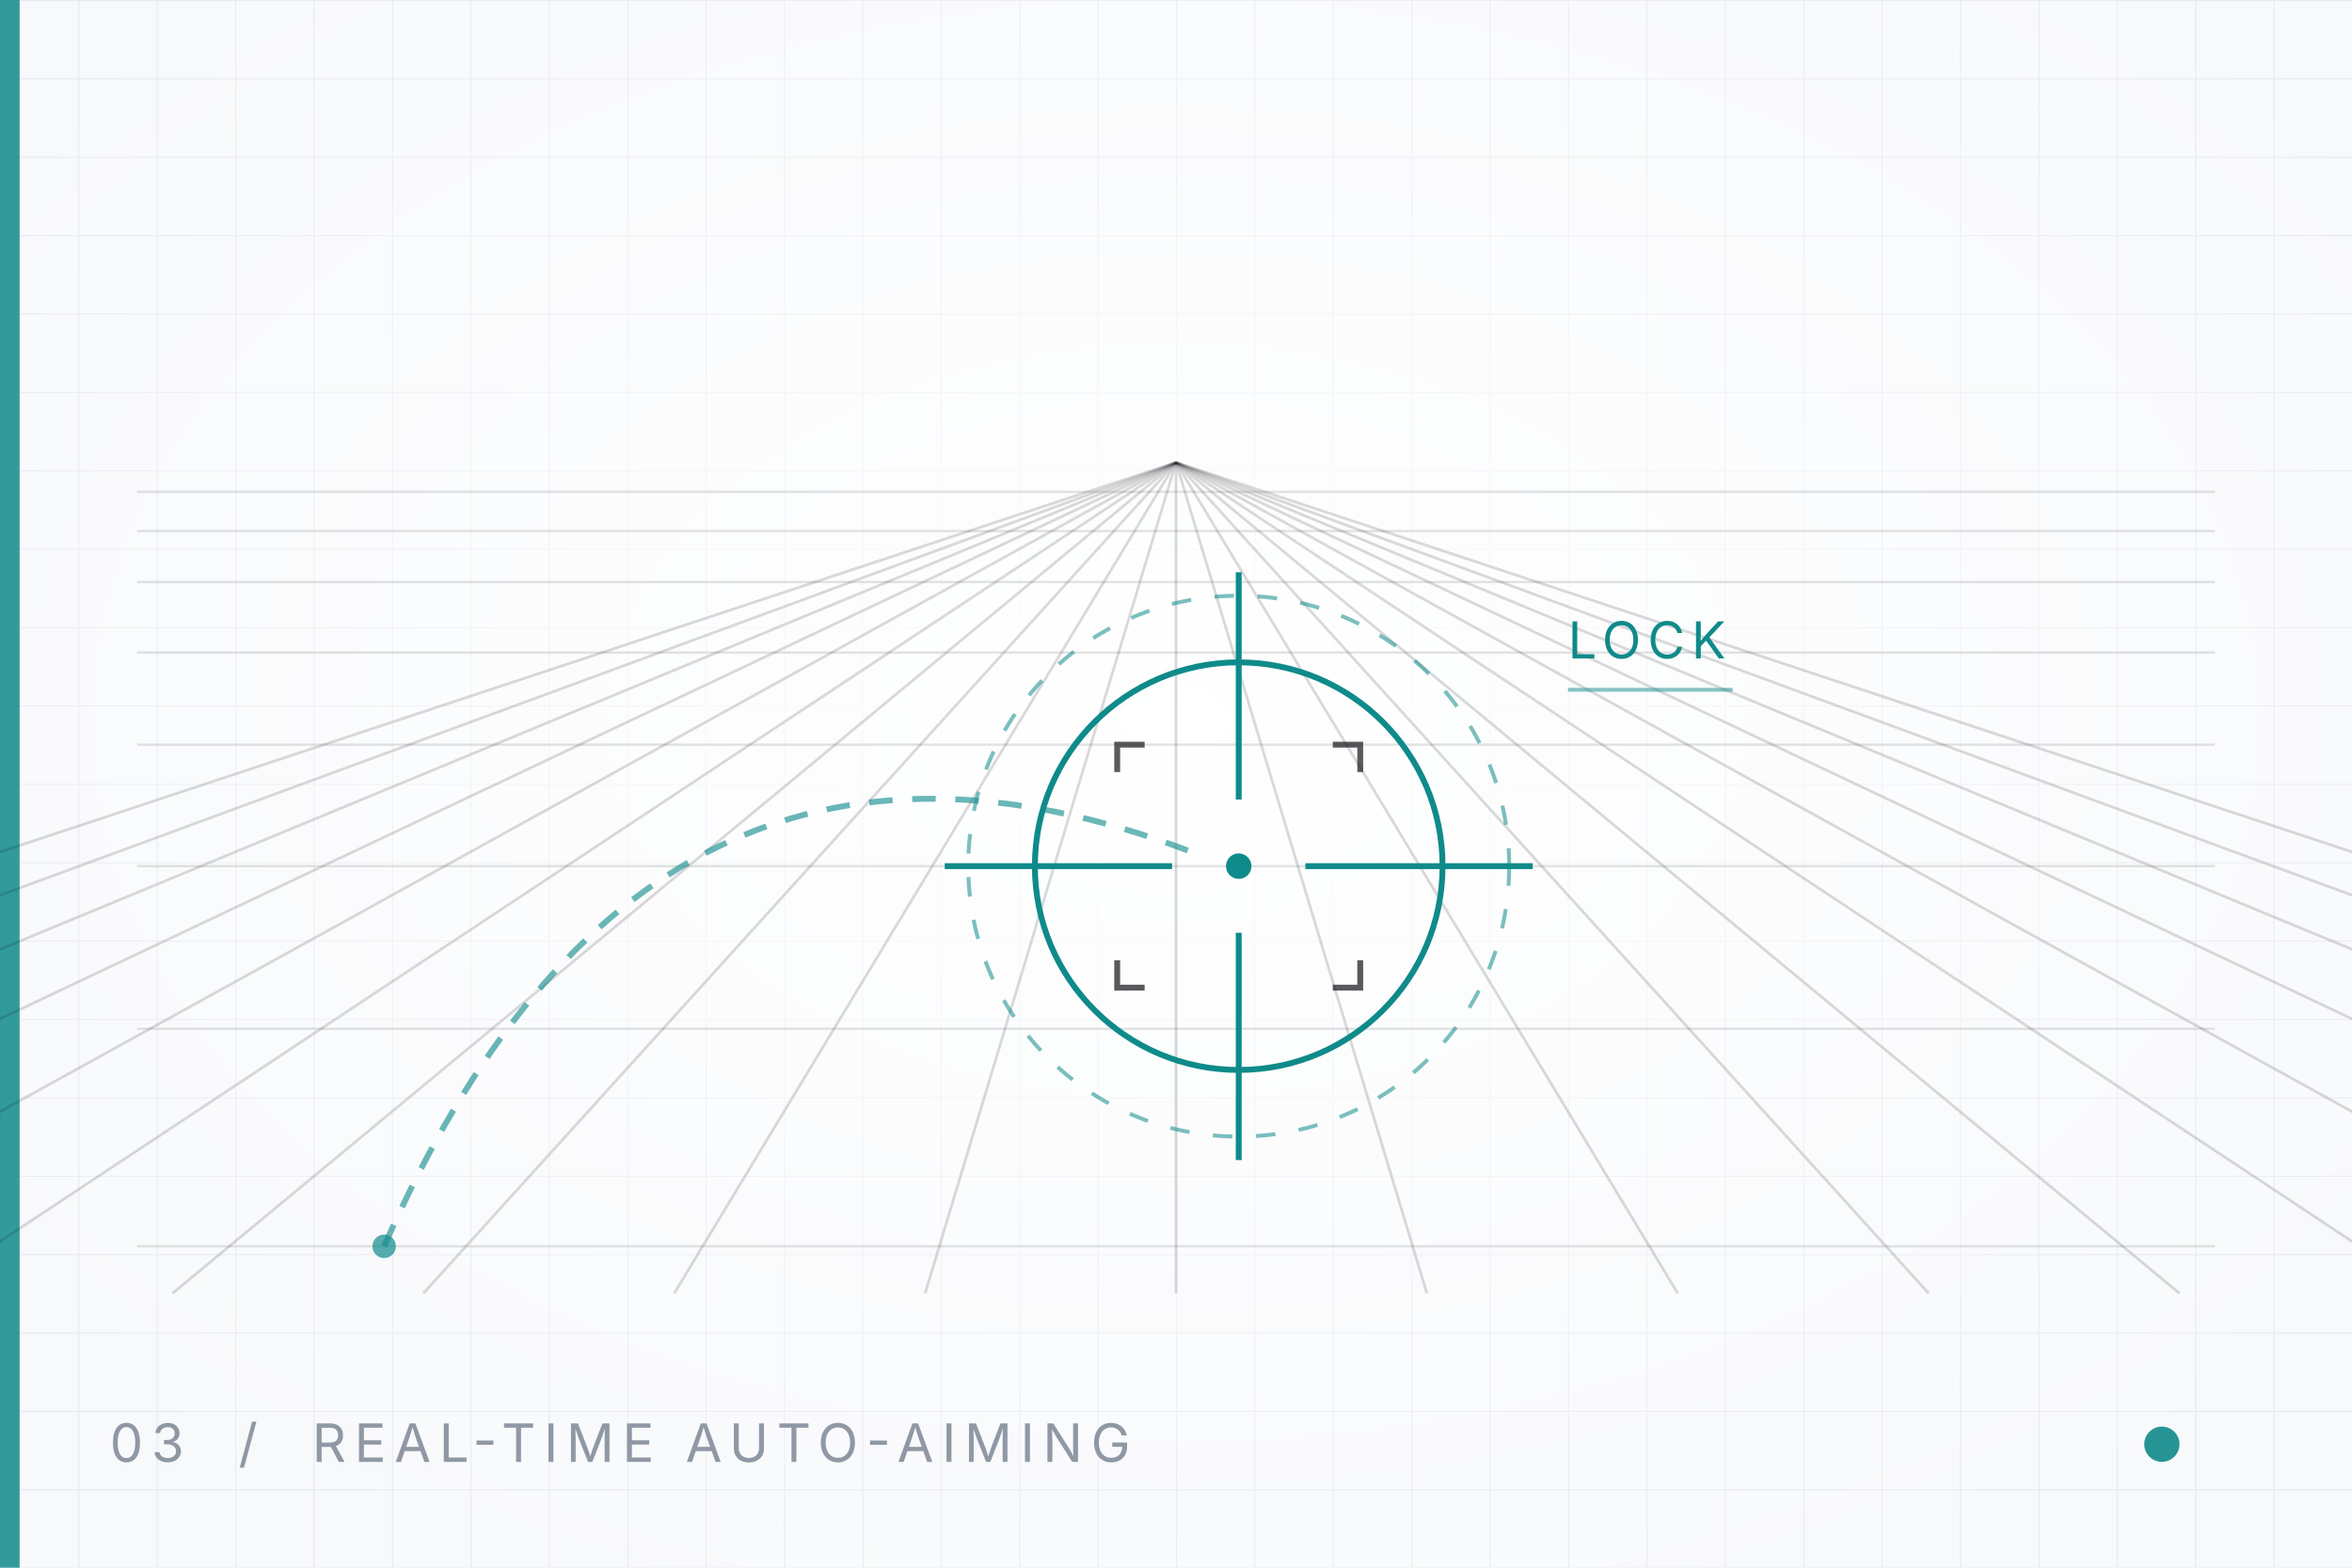
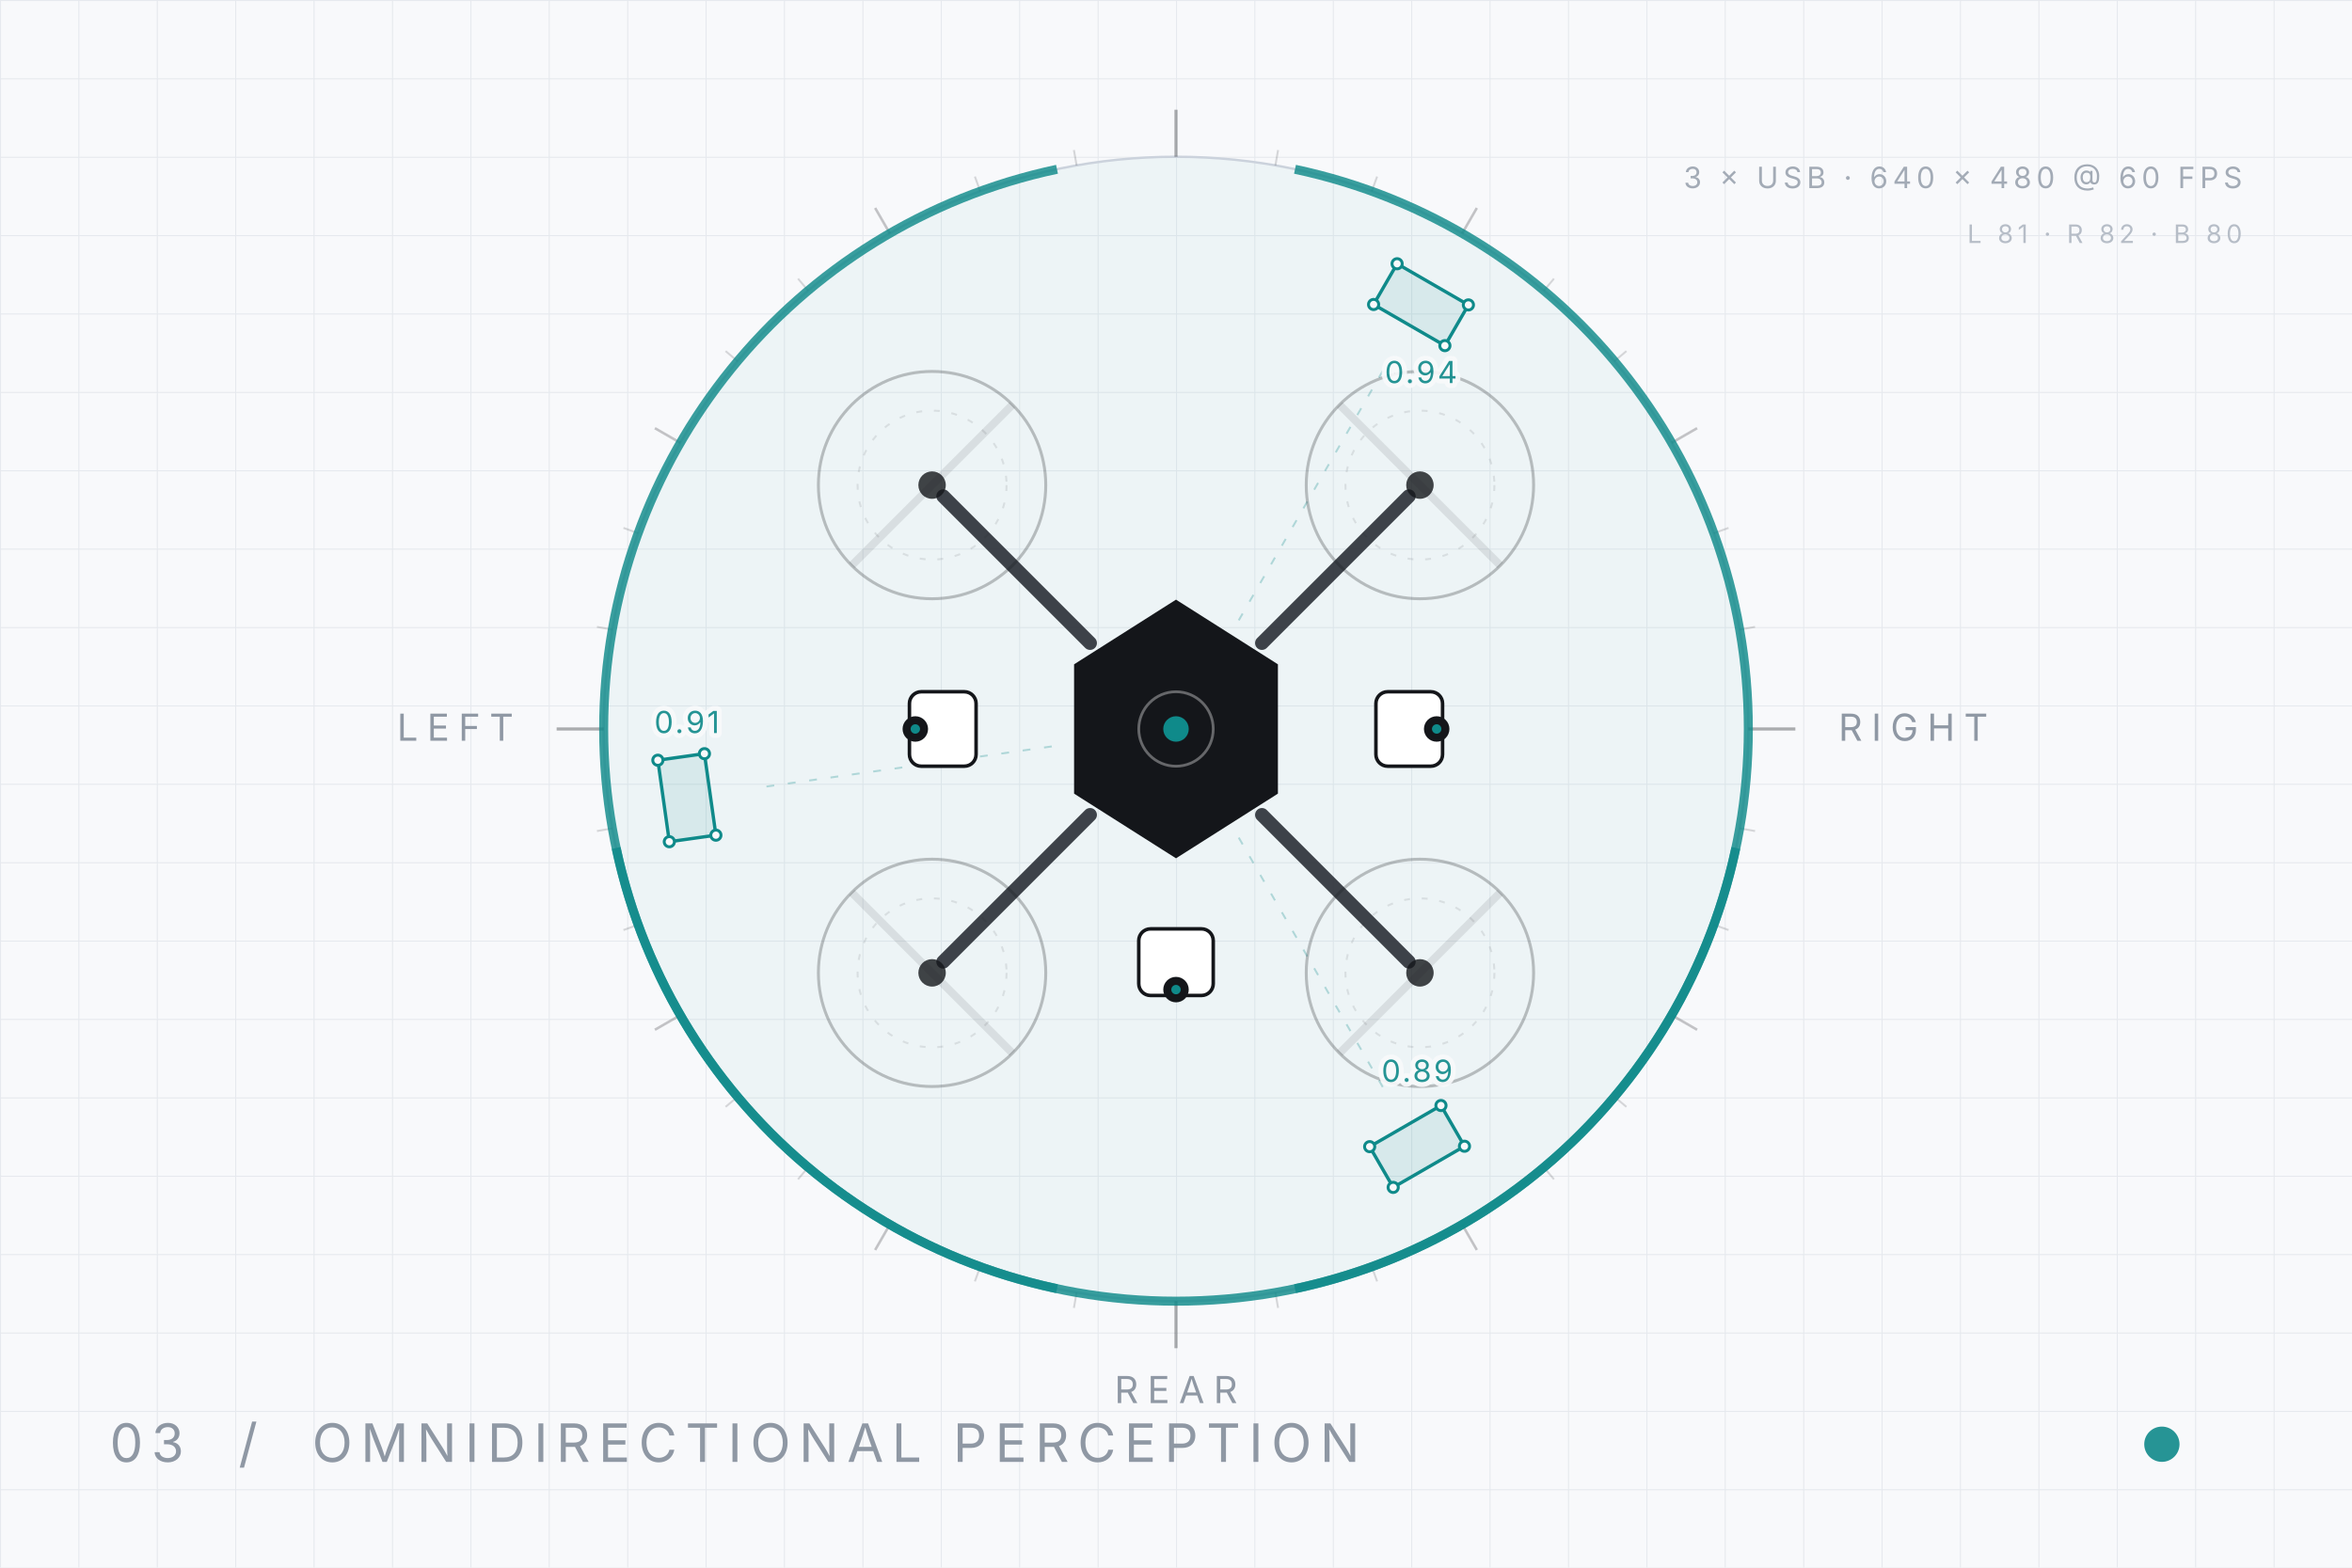
- <svg xmlns="http://www.w3.org/2000/svg" viewBox="0 0 1200 800" width="1200" height="800" role="img" aria-label="UAV auto-aiming reticle">
+ <svg xmlns="http://www.w3.org/2000/svg" viewBox="0 0 1200 800" width="1200" height="800" role="img" aria-label="Top-down view of the UAV: three USB cameras sweep 360 degrees of coverage, three armor plates detected">
  <defs>
    <pattern id="grid" width="40" height="40" patternUnits="userSpaceOnUse">
      <path d="M40 0H0V40" fill="none" stroke="#e6e9ee" stroke-width="1" />
    </pattern>
-     <radialGradient id="glow" cx="50%" cy="46%" r="62%">
-       <stop offset="0%" stop-color="#ffffff" stop-opacity="0.95" />
-       <stop offset="100%" stop-color="#ffffff" stop-opacity="0" />
-     </radialGradient>
  </defs>
  <rect width="1200" height="800" fill="#f8f9fb" />
  <rect width="1200" height="800" fill="url(#grid)" />
-   <rect width="1200" height="800" fill="url(#glow)" />
-   <rect x="0" y="0" width="10" height="800" fill="#0f8a8a" opacity="0.85" />
-   <line x1="600" y1="236" x2="-680" y2="660" stroke="#14161a" stroke-width="1.4" opacity="0.16" />
-   <line x1="600" y1="236" x2="-552" y2="660" stroke="#14161a" stroke-width="1.4" opacity="0.16" />
-   <line x1="600" y1="236" x2="-424" y2="660" stroke="#14161a" stroke-width="1.4" opacity="0.16" />
-   <line x1="600" y1="236" x2="-296" y2="660" stroke="#14161a" stroke-width="1.4" opacity="0.16" />
-   <line x1="600" y1="236" x2="-168" y2="660" stroke="#14161a" stroke-width="1.4" opacity="0.16" />
-   <line x1="600" y1="236" x2="-40" y2="660" stroke="#14161a" stroke-width="1.4" opacity="0.16" />
-   <line x1="600" y1="236" x2="88" y2="660" stroke="#14161a" stroke-width="1.4" opacity="0.16" />
-   <line x1="600" y1="236" x2="216" y2="660" stroke="#14161a" stroke-width="1.4" opacity="0.16" />
-   <line x1="600" y1="236" x2="344" y2="660" stroke="#14161a" stroke-width="1.4" opacity="0.16" />
-   <line x1="600" y1="236" x2="472" y2="660" stroke="#14161a" stroke-width="1.4" opacity="0.16" />
-   <line x1="600" y1="236" x2="600" y2="660" stroke="#14161a" stroke-width="1.4" opacity="0.16" />
-   <line x1="600" y1="236" x2="728" y2="660" stroke="#14161a" stroke-width="1.4" opacity="0.16" />
-   <line x1="600" y1="236" x2="856" y2="660" stroke="#14161a" stroke-width="1.4" opacity="0.16" />
-   <line x1="600" y1="236" x2="984" y2="660" stroke="#14161a" stroke-width="1.4" opacity="0.16" />
-   <line x1="600" y1="236" x2="1112" y2="660" stroke="#14161a" stroke-width="1.4" opacity="0.16" />
-   <line x1="600" y1="236" x2="1240" y2="660" stroke="#14161a" stroke-width="1.4" opacity="0.16" />
-   <line x1="600" y1="236" x2="1368" y2="660" stroke="#14161a" stroke-width="1.4" opacity="0.16" />
-   <line x1="600" y1="236" x2="1496" y2="660" stroke="#14161a" stroke-width="1.4" opacity="0.16" />
-   <line x1="600" y1="236" x2="1624" y2="660" stroke="#14161a" stroke-width="1.4" opacity="0.16" />
-   <line x1="600" y1="236" x2="1752" y2="660" stroke="#14161a" stroke-width="1.4" opacity="0.16" />
-   <line x1="600" y1="236" x2="1880" y2="660" stroke="#14161a" stroke-width="1.4" opacity="0.16" />
-   <line x1="70" y1="251" x2="1130" y2="251" stroke="#14161a" stroke-width="1.2" opacity="0.12" />
-   <line x1="70" y1="271" x2="1130" y2="271" stroke="#14161a" stroke-width="1.2" opacity="0.12" />
-   <line x1="70" y1="297" x2="1130" y2="297" stroke="#14161a" stroke-width="1.2" opacity="0.12" />
-   <line x1="70" y1="333" x2="1130" y2="333" stroke="#14161a" stroke-width="1.2" opacity="0.12" />
-   <line x1="70" y1="380" x2="1130" y2="380" stroke="#14161a" stroke-width="1.2" opacity="0.12" />
-   <line x1="70" y1="442" x2="1130" y2="442" stroke="#14161a" stroke-width="1.2" opacity="0.12" />
-   <line x1="70" y1="525" x2="1130" y2="525" stroke="#14161a" stroke-width="1.2" opacity="0.12" />
-   <line x1="70" y1="636" x2="1130" y2="636" stroke="#14161a" stroke-width="1.2" opacity="0.12" />
-   <path d="M196 636 Q 330 330 606 434" fill="none" stroke="#0f8a8a" stroke-width="3" stroke-dasharray="12 10" opacity="0.62" />
-   <circle cx="196" cy="636" r="6" fill="#0f8a8a" opacity="0.7" />
-   <circle cx="632" cy="442" r="104" fill="none" stroke="#0f8a8a" stroke-width="3" />
-   <circle cx="632" cy="442" r="138" fill="none" stroke="#0f8a8a" stroke-width="2" stroke-dasharray="10 12" opacity="0.55" />
-   <line x1="482" y1="442" x2="598" y2="442" stroke="#0f8a8a" stroke-width="3" />
-   <line x1="666" y1="442" x2="782" y2="442" stroke="#0f8a8a" stroke-width="3" />
-   <line x1="632" y1="292" x2="632" y2="408" stroke="#0f8a8a" stroke-width="3" />
-   <line x1="632" y1="476" x2="632" y2="592" stroke="#0f8a8a" stroke-width="3" />
-   <circle cx="632" cy="442" r="6.5" fill="#0f8a8a" />
-   <g stroke="#14161a" stroke-width="3" opacity="0.7" fill="none">
-     <path d="M570 394 v-14 h14" />
-     <path d="M694 394 v-14 h-14" />
-     <path d="M570 490 v14 h14" />
-     <path d="M694 490 v14 h-14" />
+   <circle cx="600" cy="372" r="292" fill="#0f8a8a" fill-opacity="0.045" />
+   <circle cx="600" cy="372" r="292" fill="none" stroke="#cbd2dc" stroke-width="1.2" />
+   <line x1="600" y1="80" x2="600" y2="56" stroke="#14161a" stroke-width="1.6" opacity="0.34" />
+   <line x1="650.71" y1="84.44" x2="652.09" y2="76.56" stroke="#14161a" stroke-width="1" opacity="0.16" />
+   <line x1="699.87" y1="97.61" x2="702.61" y2="90.09" stroke="#14161a" stroke-width="1" opacity="0.16" />
+   <line x1="746" y1="119.12" x2="753.5" y2="106.13" stroke="#14161a" stroke-width="1.3" opacity="0.24" />
+   <line x1="787.69" y1="148.32" x2="792.84" y2="142.19" stroke="#14161a" stroke-width="1" opacity="0.16" />
+   <line x1="823.68" y1="184.31" x2="829.81" y2="179.16" stroke="#14161a" stroke-width="1" opacity="0.16" />
+   <line x1="852.88" y1="226" x2="865.87" y2="218.5" stroke="#14161a" stroke-width="1.3" opacity="0.24" />
+   <line x1="874.39" y1="272.13" x2="881.91" y2="269.39" stroke="#14161a" stroke-width="1" opacity="0.16" />
+   <line x1="887.56" y1="321.29" x2="895.44" y2="319.91" stroke="#14161a" stroke-width="1" opacity="0.16" />
+   <line x1="892" y1="372" x2="916" y2="372" stroke="#14161a" stroke-width="1.6" opacity="0.34" />
+   <line x1="887.56" y1="422.71" x2="895.44" y2="424.09" stroke="#14161a" stroke-width="1" opacity="0.16" />
+   <line x1="874.39" y1="471.87" x2="881.91" y2="474.61" stroke="#14161a" stroke-width="1" opacity="0.16" />
+   <line x1="852.88" y1="518" x2="865.87" y2="525.5" stroke="#14161a" stroke-width="1.3" opacity="0.24" />
+   <line x1="823.68" y1="559.69" x2="829.81" y2="564.84" stroke="#14161a" stroke-width="1" opacity="0.16" />
+   <line x1="787.69" y1="595.68" x2="792.84" y2="601.81" stroke="#14161a" stroke-width="1" opacity="0.16" />
+   <line x1="746" y1="624.88" x2="753.5" y2="637.87" stroke="#14161a" stroke-width="1.3" opacity="0.24" />
+   <line x1="699.87" y1="646.39" x2="702.61" y2="653.91" stroke="#14161a" stroke-width="1" opacity="0.16" />
+   <line x1="650.71" y1="659.56" x2="652.09" y2="667.44" stroke="#14161a" stroke-width="1" opacity="0.16" />
+   <line x1="600" y1="664" x2="600" y2="688" stroke="#14161a" stroke-width="1.6" opacity="0.34" />
+   <line x1="549.29" y1="659.56" x2="547.91" y2="667.44" stroke="#14161a" stroke-width="1" opacity="0.16" />
+   <line x1="500.13" y1="646.39" x2="497.39" y2="653.91" stroke="#14161a" stroke-width="1" opacity="0.16" />
+   <line x1="454" y1="624.88" x2="446.5" y2="637.87" stroke="#14161a" stroke-width="1.3" opacity="0.24" />
+   <line x1="412.31" y1="595.68" x2="407.16" y2="601.81" stroke="#14161a" stroke-width="1" opacity="0.16" />
+   <line x1="376.32" y1="559.69" x2="370.19" y2="564.84" stroke="#14161a" stroke-width="1" opacity="0.16" />
+   <line x1="347.12" y1="518" x2="334.13" y2="525.5" stroke="#14161a" stroke-width="1.3" opacity="0.24" />
+   <line x1="325.61" y1="471.87" x2="318.09" y2="474.61" stroke="#14161a" stroke-width="1" opacity="0.16" />
+   <line x1="312.44" y1="422.71" x2="304.56" y2="424.09" stroke="#14161a" stroke-width="1" opacity="0.16" />
+   <line x1="308" y1="372" x2="284" y2="372" stroke="#14161a" stroke-width="1.6" opacity="0.34" />
+   <line x1="312.44" y1="321.29" x2="304.56" y2="319.91" stroke="#14161a" stroke-width="1" opacity="0.16" />
+   <line x1="325.61" y1="272.13" x2="318.09" y2="269.39" stroke="#14161a" stroke-width="1" opacity="0.16" />
+   <line x1="347.12" y1="226" x2="334.13" y2="218.5" stroke="#14161a" stroke-width="1.3" opacity="0.24" />
+   <line x1="376.32" y1="184.31" x2="370.19" y2="179.16" stroke="#14161a" stroke-width="1" opacity="0.16" />
+   <line x1="412.31" y1="148.32" x2="407.16" y2="142.19" stroke="#14161a" stroke-width="1" opacity="0.16" />
+   <line x1="454" y1="119.12" x2="446.5" y2="106.13" stroke="#14161a" stroke-width="1.3" opacity="0.24" />
+   <line x1="500.13" y1="97.61" x2="497.39" y2="90.09" stroke="#14161a" stroke-width="1" opacity="0.16" />
+   <line x1="549.29" y1="84.44" x2="547.91" y2="76.56" stroke="#14161a" stroke-width="1" opacity="0.16" />
+   <path d="M 660.71 86.38 A 292 292 0 0 1 660.71 657.62" fill="none" stroke="#0f8a8a" stroke-width="4.6" stroke-opacity="0.82" stroke-linecap="butt" />
+   <path d="M 885.62 432.71 A 292 292 0 0 1 314.38 432.71" fill="none" stroke="#0f8a8a" stroke-width="4.6" stroke-opacity="0.82" stroke-linecap="butt" />
+   <path d="M 539.29 657.62 A 292 292 0 0 1 539.29 86.38" fill="none" stroke="#0f8a8a" stroke-width="4.6" stroke-opacity="0.82" stroke-linecap="butt" />
+   <line x1="632" y1="316.57" x2="708" y2="184.94" stroke="#0f8a8a" stroke-width="1" stroke-dasharray="4 7" opacity="0.28" />
+   <line x1="632" y1="427.43" x2="706" y2="555.6" stroke="#0f8a8a" stroke-width="1" stroke-dasharray="4 7" opacity="0.28" />
+   <line x1="536.62" y1="380.91" x2="384.12" y2="402.34" stroke="#0f8a8a" stroke-width="1" stroke-dasharray="4 7" opacity="0.28" />
+   <line x1="643.84" y1="328.16" x2="718.79" y2="253.21" stroke="#2a2f36" stroke-width="7" stroke-linecap="round" opacity="0.9" />
+   <line x1="643.84" y1="415.84" x2="718.79" y2="490.79" stroke="#2a2f36" stroke-width="7" stroke-linecap="round" opacity="0.9" />
+   <line x1="556.16" y1="415.84" x2="481.21" y2="490.79" stroke="#2a2f36" stroke-width="7" stroke-linecap="round" opacity="0.9" />
+   <line x1="556.16" y1="328.16" x2="481.21" y2="253.21" stroke="#2a2f36" stroke-width="7" stroke-linecap="round" opacity="0.9" />
+   <circle cx="724.45" cy="247.55" r="58" fill="none" stroke="#14161a" stroke-width="1.5" opacity="0.26" />
+   <circle cx="724.45" cy="247.55" r="38" fill="none" stroke="#14161a" stroke-width="1" opacity="0.10" stroke-dasharray="3 6" />
+   <circle cx="724.45" cy="247.55" r="7" fill="#14161a" opacity="0.8" />
+   <line x1="666.45" y1="247.55" x2="782.45" y2="247.55" stroke="#14161a" stroke-width="4" opacity="0.10" transform="rotate(45 724.45 247.55)" />
+   <circle cx="724.45" cy="496.45" r="58" fill="none" stroke="#14161a" stroke-width="1.5" opacity="0.26" />
+   <circle cx="724.45" cy="496.45" r="38" fill="none" stroke="#14161a" stroke-width="1" opacity="0.10" stroke-dasharray="3 6" />
+   <circle cx="724.45" cy="496.45" r="7" fill="#14161a" opacity="0.8" />
+   <line x1="666.45" y1="496.45" x2="782.45" y2="496.45" stroke="#14161a" stroke-width="4" opacity="0.10" transform="rotate(135 724.45 496.45)" />
+   <circle cx="475.55" cy="496.45" r="58" fill="none" stroke="#14161a" stroke-width="1.5" opacity="0.26" />
+   <circle cx="475.55" cy="496.45" r="38" fill="none" stroke="#14161a" stroke-width="1" opacity="0.10" stroke-dasharray="3 6" />
+   <circle cx="475.55" cy="496.45" r="7" fill="#14161a" opacity="0.8" />
+   <line x1="417.55" y1="496.45" x2="533.55" y2="496.45" stroke="#14161a" stroke-width="4" opacity="0.10" transform="rotate(225 475.55 496.45)" />
+   <circle cx="475.55" cy="247.55" r="58" fill="none" stroke="#14161a" stroke-width="1.5" opacity="0.26" />
+   <circle cx="475.55" cy="247.55" r="38" fill="none" stroke="#14161a" stroke-width="1" opacity="0.10" stroke-dasharray="3 6" />
+   <circle cx="475.55" cy="247.55" r="7" fill="#14161a" opacity="0.8" />
+   <line x1="417.55" y1="247.55" x2="533.55" y2="247.55" stroke="#14161a" stroke-width="4" opacity="0.10" transform="rotate(315 475.55 247.55)" />
+   <polygon points="600,306 652,339 652,405 600,438 548,405 548,339" fill="#14161a" />
+   <circle cx="600" cy="372" r="19" fill="none" stroke="#ffffff" stroke-width="1.4" opacity="0.35" />
+   <circle cx="600" cy="372" r="6.5" fill="#0f8a8a" />
+   <g transform="translate(718 372) rotate(0)">
+     <rect x="-16" y="-19" width="34" height="38" rx="6" fill="#ffffff" stroke="#14161a" stroke-width="1.8" />
+     <circle cx="15" cy="0" r="6.5" fill="#14161a" />
+     <circle cx="15" cy="0" r="2.4" fill="#0f8a8a" />
  </g>
-   <text x="800" y="336" font-family="Inter, 'Helvetica Neue', Arial, sans-serif" font-size="26" letter-spacing="3.4" fill="#0f8a8a">LOCK</text>
-   <line x1="800" y1="352" x2="884" y2="352" stroke="#0f8a8a" stroke-width="2" opacity="0.5" />
-   <text x="56" y="746" font-family="Inter, 'Helvetica Neue', Arial, sans-serif" font-size="27" letter-spacing="4.2" fill="#8f98a4">03  /  REAL-TIME AUTO-AIMING</text>
+   <g transform="translate(600 490) rotate(90)">
+     <rect x="-16" y="-19" width="34" height="38" rx="6" fill="#ffffff" stroke="#14161a" stroke-width="1.8" />
+     <circle cx="15" cy="0" r="6.5" fill="#14161a" />
+     <circle cx="15" cy="0" r="2.4" fill="#0f8a8a" />
+   </g>
+   <g transform="translate(482 372) rotate(180)">
+     <rect x="-16" y="-19" width="34" height="38" rx="6" fill="#ffffff" stroke="#14161a" stroke-width="1.8" />
+     <circle cx="15" cy="0" r="6.5" fill="#14161a" />
+     <circle cx="15" cy="0" r="2.4" fill="#0f8a8a" />
+   </g>
+   <text x="262" y="378" font-family="Inter, 'Helvetica Neue', Arial, sans-serif" font-size="19" letter-spacing="4.6" fill="#8f98a4" text-anchor="end">LEFT</text>
+   <text x="938" y="378" font-family="Inter, 'Helvetica Neue', Arial, sans-serif" font-size="19" letter-spacing="4.6" fill="#8f98a4" text-anchor="start">RIGHT</text>
+   <text x="600" y="716" font-family="Inter, 'Helvetica Neue', Arial, sans-serif" font-size="19" letter-spacing="4.6" fill="#8f98a4" text-anchor="middle">REAR</text>
+   <g transform="translate(725 155.49) rotate(-60)">
+     <rect x="-12" y="-21" width="24" height="42" rx="2" fill="#0f8a8a" fill-opacity="0.10" stroke="#0f8a8a" stroke-width="1.7" />
+     <circle cx="-12" cy="-21" r="2.6" fill="#f8f9fb" stroke="#0f8a8a" stroke-width="1.5" />
+     <circle cx="12" cy="-21" r="2.6" fill="#f8f9fb" stroke="#0f8a8a" stroke-width="1.5" />
+     <circle cx="-12" cy="21" r="2.6" fill="#f8f9fb" stroke="#0f8a8a" stroke-width="1.5" />
+     <circle cx="12" cy="21" r="2.6" fill="#f8f9fb" stroke="#0f8a8a" stroke-width="1.5" />
+   </g>
+   <text x="725" y="195.49" font-family="Inter, 'Helvetica Neue', Arial, sans-serif" font-size="15.5" letter-spacing="1.2" fill="#0f8a8a" opacity="0.9" text-anchor="middle" paint-order="stroke" stroke="#f8f9fb" stroke-width="5" stroke-linejoin="round">0.94</text>
+   <g transform="translate(723 585.04) rotate(60)">
+     <rect x="-12" y="-21" width="24" height="42" rx="2" fill="#0f8a8a" fill-opacity="0.10" stroke="#0f8a8a" stroke-width="1.7" />
+     <circle cx="-12" cy="-21" r="2.6" fill="#f8f9fb" stroke="#0f8a8a" stroke-width="1.5" />
+     <circle cx="12" cy="-21" r="2.6" fill="#f8f9fb" stroke="#0f8a8a" stroke-width="1.5" />
+     <circle cx="-12" cy="21" r="2.6" fill="#f8f9fb" stroke="#0f8a8a" stroke-width="1.5" />
+     <circle cx="12" cy="21" r="2.6" fill="#f8f9fb" stroke="#0f8a8a" stroke-width="1.5" />
+   </g>
+   <text x="723" y="552.04" font-family="Inter, 'Helvetica Neue', Arial, sans-serif" font-size="15.5" letter-spacing="1.2" fill="#0f8a8a" opacity="0.9" text-anchor="middle" paint-order="stroke" stroke="#f8f9fb" stroke-width="5" stroke-linejoin="round">0.89</text>
+   <g transform="translate(350.45 407.07) rotate(172)">
+     <rect x="-12" y="-21" width="24" height="42" rx="2" fill="#0f8a8a" fill-opacity="0.10" stroke="#0f8a8a" stroke-width="1.7" />
+     <circle cx="-12" cy="-21" r="2.6" fill="#f8f9fb" stroke="#0f8a8a" stroke-width="1.5" />
+     <circle cx="12" cy="-21" r="2.6" fill="#f8f9fb" stroke="#0f8a8a" stroke-width="1.5" />
+     <circle cx="-12" cy="21" r="2.6" fill="#f8f9fb" stroke="#0f8a8a" stroke-width="1.5" />
+     <circle cx="12" cy="21" r="2.6" fill="#f8f9fb" stroke="#0f8a8a" stroke-width="1.5" />
+   </g>
+   <text x="350.45" y="374.07" font-family="Inter, 'Helvetica Neue', Arial, sans-serif" font-size="15.5" letter-spacing="1.2" fill="#0f8a8a" opacity="0.9" text-anchor="middle" paint-order="stroke" stroke="#f8f9fb" stroke-width="5" stroke-linejoin="round">0.91</text>
+   <text x="1144" y="96" font-family="Inter, 'Helvetica Neue', Arial, sans-serif" font-size="15" letter-spacing="2.4" fill="#a3abb6" text-anchor="end">3 × USB · 640 × 480 @ 60 FPS</text>
+   <text x="1144" y="124" font-family="Inter, 'Helvetica Neue', Arial, sans-serif" font-size="13" letter-spacing="2.2" fill="#b6bdc7" text-anchor="end">L 81 · R 82 · B 80</text>
+   <text x="56" y="746" font-family="Inter, 'Helvetica Neue', Arial, sans-serif" font-size="27" letter-spacing="4.2" fill="#8f98a4">03  /  OMNIDIRECTIONAL PERCEPTION</text>
  <circle cx="1103" cy="737" r="9" fill="#0f8a8a" opacity="0.9" />
</svg>
